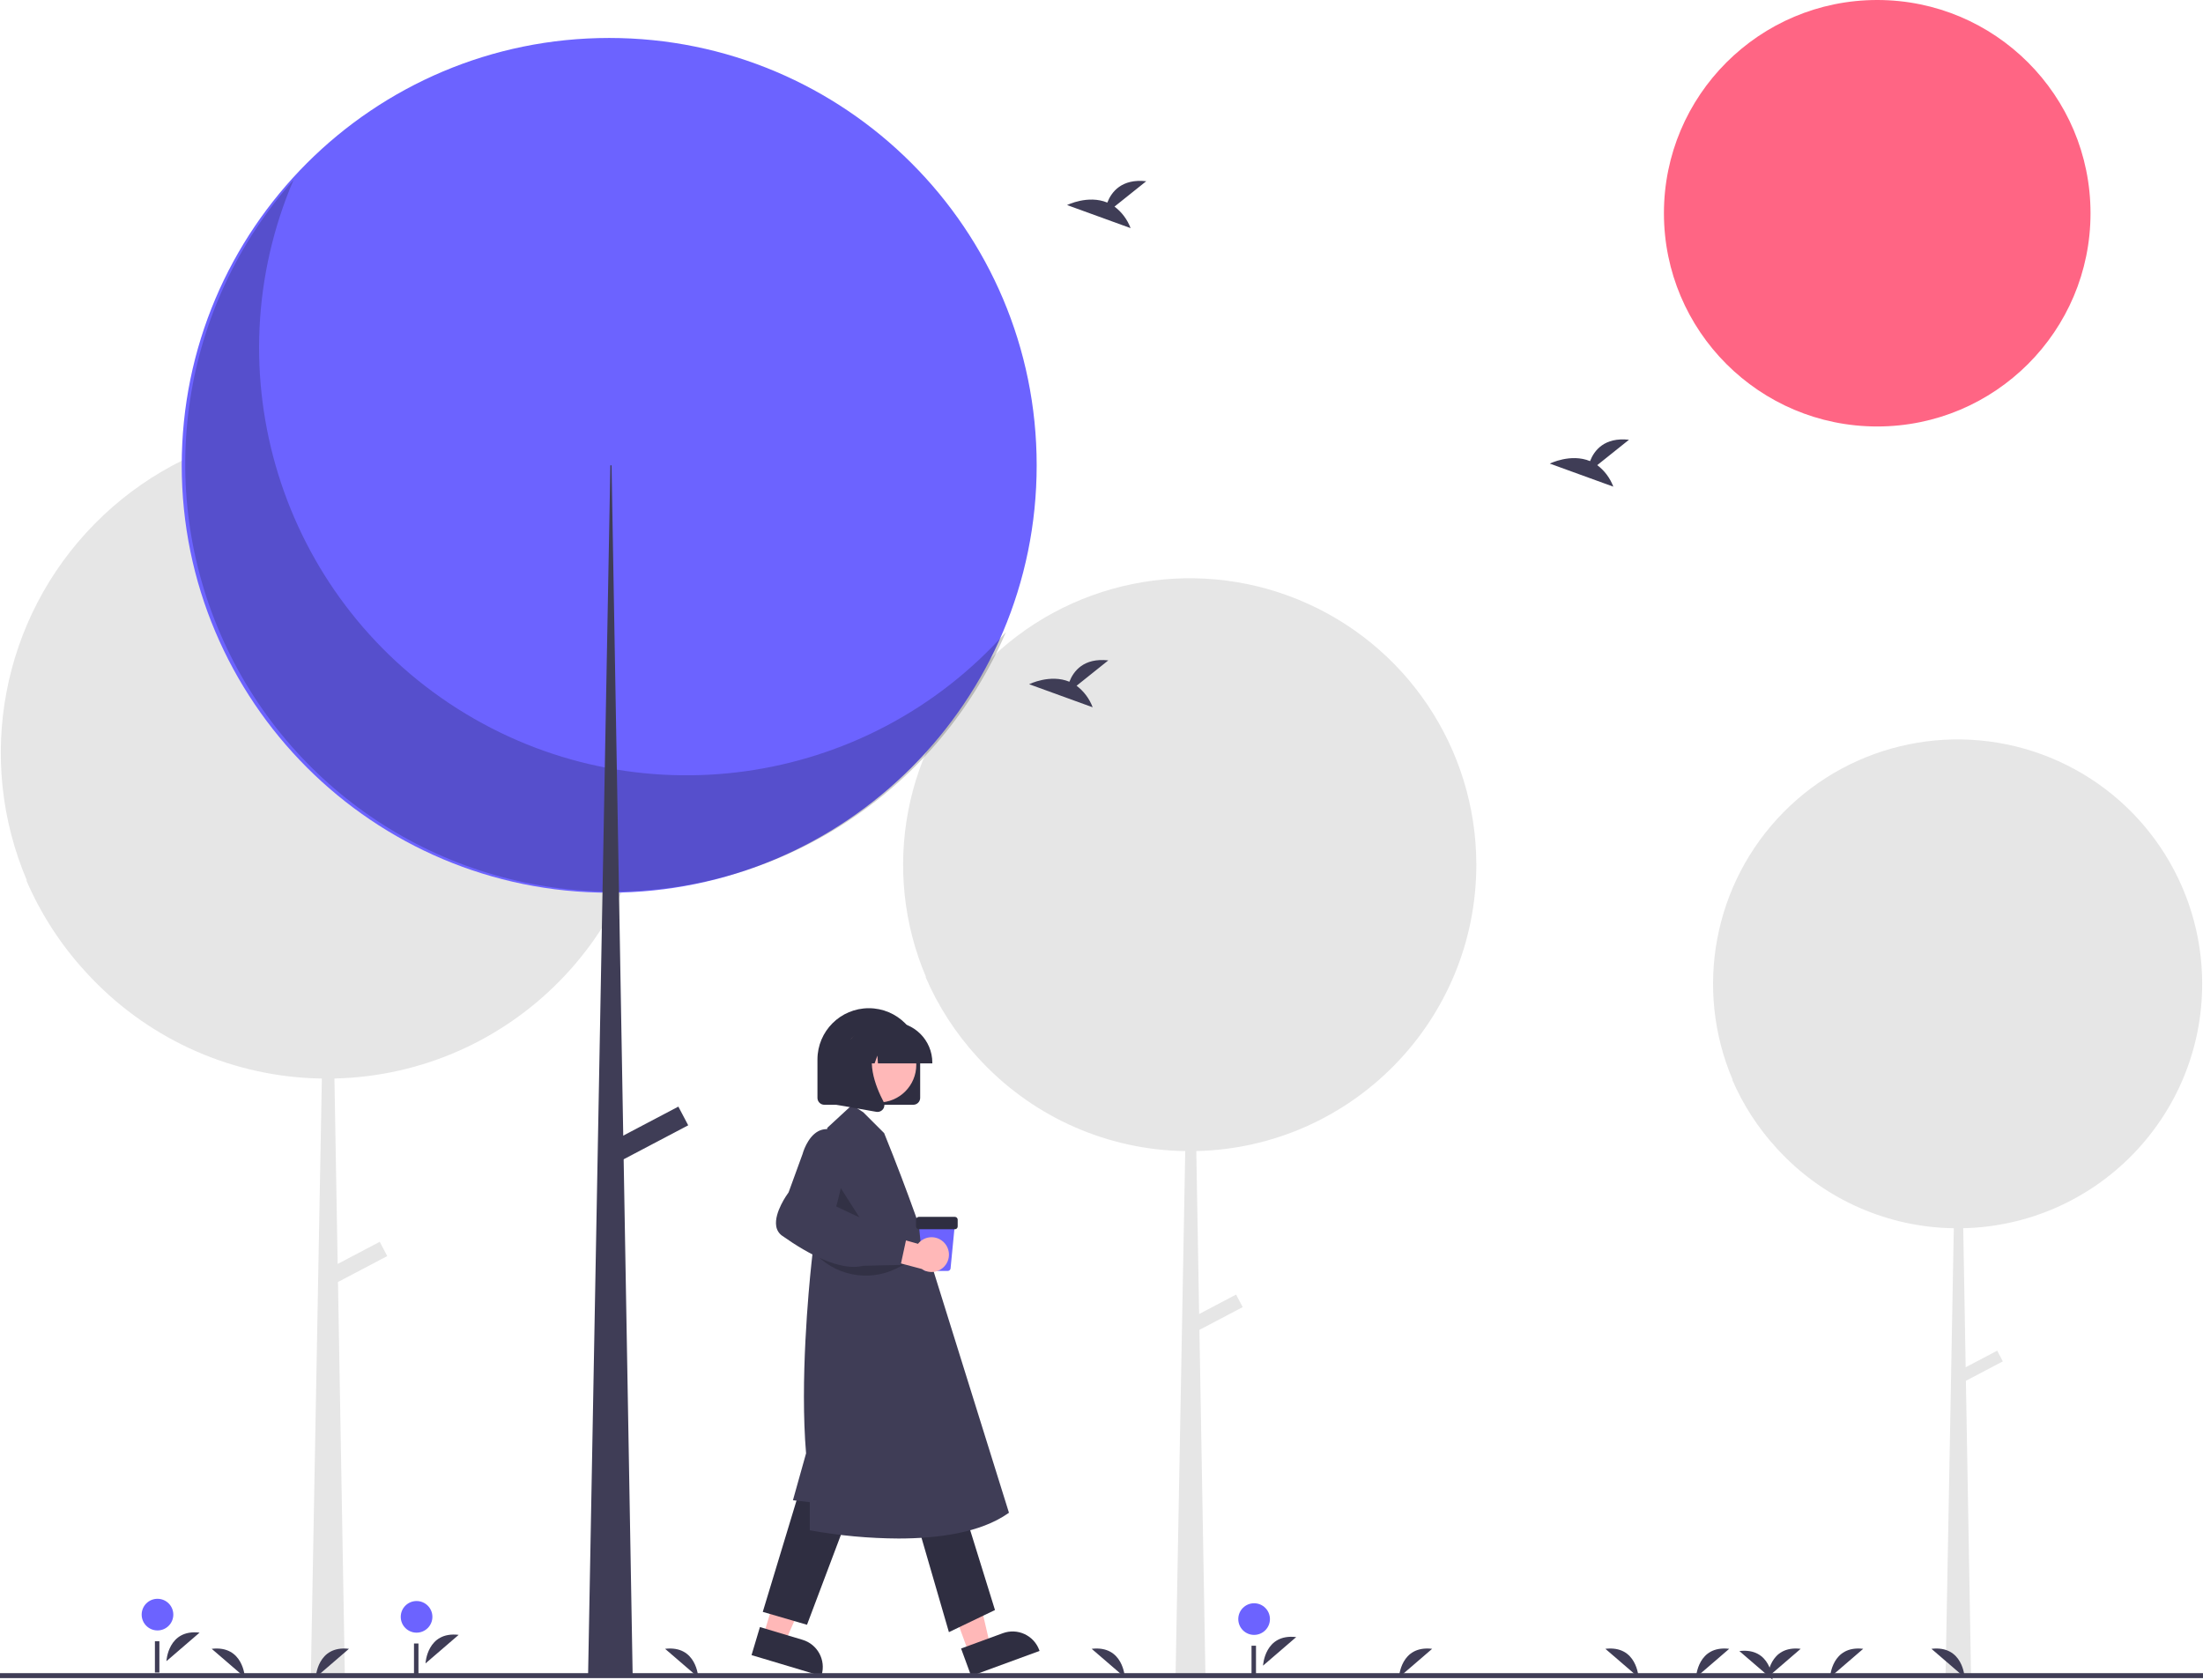
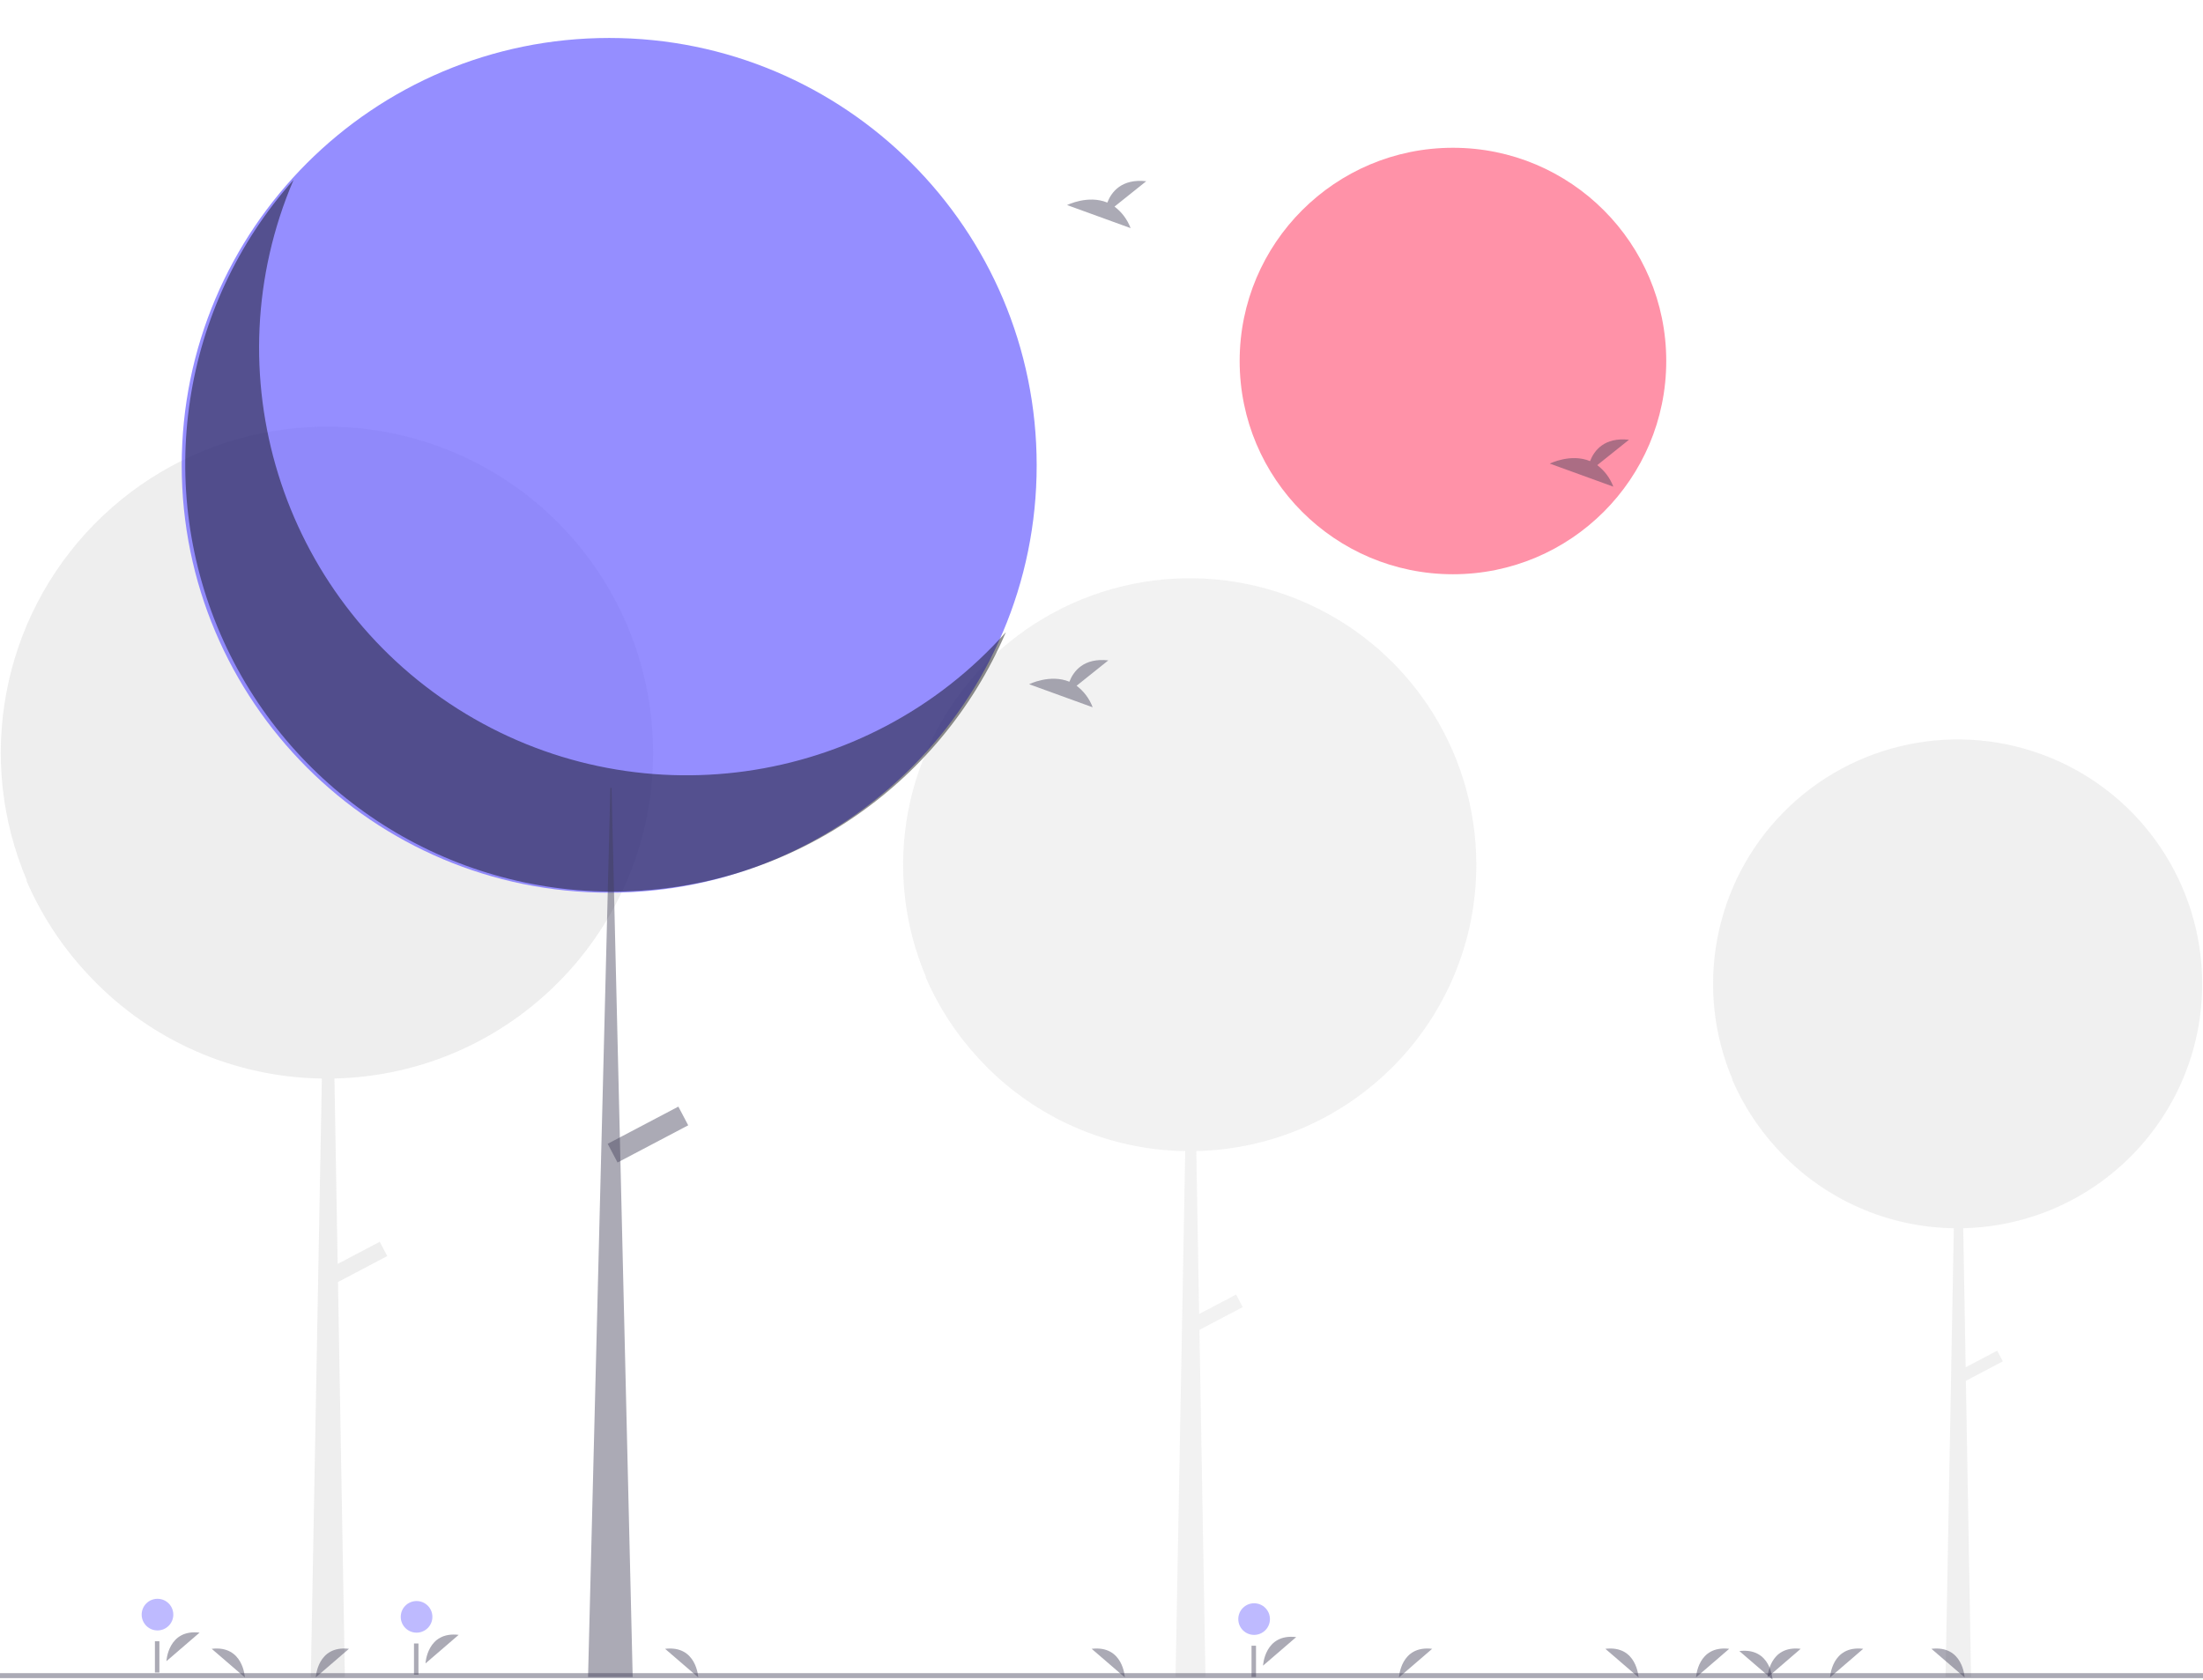
- <svg xmlns="http://www.w3.org/2000/svg" id="afcd27bc-9e58-484b-acf0-96ac0ca03cce" data-name="Layer 1" width="888" height="677.207" viewBox="0 0 888 677.207">
-   <polygon points="307.693 659.535 316.417 662.148 330.648 629.74 317.772 625.884 307.693 659.535" fill="#ffb8b8" />
-   <path d="M462.32,767.416l17.182,5.146.001 0a11.431,11.431,0,0,1,7.669,14.229l-.107.356-28.131-8.426Z" transform="translate(-156 -111.3965)" fill="#2f2e41" />
-   <polygon points="390.602 666.663 399.153 663.528 391.13 629.055 378.51 633.682 390.602 666.663" fill="#ffb8b8" />
-   <path d="M543.398,776.067l16.839-6.174.001-0a11.431,11.431,0,0,1,14.666,6.797l.128.349L547.46,787.148Z" transform="translate(-156 -111.3965)" fill="#2f2e41" />
-   <polygon points="322.321 600.868 307.464 649.897 325.292 655.097 342.378 609.782 322.321 600.868" fill="#2f2e41" />
-   <polygon points="369.121 612.011 382.493 658.068 401.064 649.154 387.693 606.068 369.121 612.011" fill="#2f2e41" />
-   <path d="M518.162,731.714a203.98,203.98,0,0,1-35.458-3.27l-.298-.06v-11.33l-6.79-.754,5.3-18.928c-2.47-29.16,1.04-66.089,2.176-76.719.26-2.493.431-3.891.431-3.891l5.959-50.65,9.97-9.203,4.529,2.948,8.402,8.401c9.766,24.034,17.515,46.661,17.564,48.115l32.751,104.953-.221.156C551.106,729.51,533.77,731.714,518.162,731.714Z" transform="translate(-156 -111.3965)" fill="#3f3d56" />
-   <polygon points="337.708 477.181 335.418 491.475 350.921 497.87 337.708 477.181" opacity="0.2" />
-   <path d="M524.128,556.834H488.284a2.784,2.784,0,0,1-2.781-2.781v-15.45a20.703,20.703,0,0,1,41.406,0v15.45A2.784,2.784,0,0,1,524.128,556.834Z" transform="translate(-156 -111.3965)" fill="#2f2e41" />
-   <circle cx="354.164" cy="429.328" r="15.179" fill="#ffb8b8" />
-   <path d="M531.807,540.148H509.889l-.225-3.147-1.124,3.147h-3.375l-.445-6.237-2.227,6.237h-6.53v-.309a16.395,16.395,0,0,1,16.377-16.377H515.43a16.395,16.395,0,0,1,16.377,16.377Z" transform="translate(-156 -111.3965)" fill="#2f2e41" />
-   <path d="M509.71,559.718a2.841,2.841,0,0,1-.492-.043l-16.049-2.832V530.318h17.667l-.437.51c-6.086,7.097-1.501,18.606,1.774,24.834a2.74,2.74,0,0,1-.218,2.909A2.77,2.77,0,0,1,509.71,559.718Z" transform="translate(-156 -111.3965)" fill="#2f2e41" />
-   <path d="M538.029,623.83h-8.797a1.131,1.131,0,0,1-1.13-1.025l-1.761-18.049h14.579l-1.761,18.049A1.131,1.131,0,0,1,538.029,623.83Z" transform="translate(-156 -111.3965)" fill="#6c63ff" />
-   <path d="M540.896,607.027H526.364a1.137,1.137,0,0,1-1.135-1.135v-2.725a1.137,1.137,0,0,1,1.135-1.135h14.532a1.137,1.137,0,0,1,1.135,1.135v2.725A1.137,1.137,0,0,1,540.896,607.027Z" transform="translate(-156 -111.3965)" fill="#2f2e41" />
-   <path d="M483.892,616.064l0,0a27.881,27.881,0,0,0,33.468,6.765l3.304-1.635Z" transform="translate(-156 -111.3965)" opacity="0.2" />
-   <path d="M536.711,612.569a6.966,6.966,0,0,0-10.676.322l-15.326-4.302-4.886,8.676,21.728,5.772a7.004,7.004,0,0,0,9.16-10.467Z" transform="translate(-156 -111.3965)" fill="#ffb8b8" />
-   <path d="M500.139,622.197c-7.286.001-17.145-4.271-28.849-12.546a5.731,5.731,0,0,1-2.413-3.928c-.863-5.469,4.471-12.863,4.995-13.572l5.608-15.401c.065-.25,1.872-6.914,6.409-9.284a7.438,7.438,0,0,1,6.214-.265c8.642,3.147,1.894,27.448.968,30.635l11.45,5.389,7.271,4.635,9.958,1.042-2.704,12.512-15.123.34A15.434,15.434,0,0,1,500.139,622.197Z" transform="translate(-156 -111.3965)" fill="#3f3d56" />
-   <path d="M1043.675,508.056A98.58,98.58,0,1,0,854.454,546.865c-.096-.107-.196-.211-.292-.319a98.666,98.666,0,0,0,17.954,27.783c.022.025.045.049.068.073.606.66,1.215,1.317,1.838,1.96a98.28,98.28,0,0,0,69.529,30.254l-3.331,180.929h10.291l-2.083-119.415,14.887-7.838-2.271-4.314-12.711,6.692-.978-56.064A98.578,98.578,0,0,0,1043.675,508.056Z" transform="translate(-156 -111.3965)" fill="#e6e6e6" />
-   <path d="M751.087,460.008a115.526,115.526,0,1,0-221.75,45.481c-.113-.126-.23-.248-.342-.374a115.628,115.628,0,0,0,21.041,32.559c.026.029.053.057.08.086.71.773,1.423,1.543,2.154,2.297a115.176,115.176,0,0,0,81.482,35.454l-3.904,212.033h12.06l-2.441-139.944,17.446-9.185-2.661-5.055-14.896,7.842-1.146-65.702A115.525,115.525,0,0,0,751.087,460.008Z" transform="translate(-156 -111.3965)" fill="#e6e6e6" />
-   <path d="M419.259,414.815A131.467,131.467,0,1,0,166.912,466.571c-.129-.143-.261-.282-.389-.426a131.582,131.582,0,0,0,23.944,37.051c.03.033.061.065.091.098.808.88,1.62,1.756,2.451,2.614a131.068,131.068,0,0,0,92.725,40.346L281.291,787.545h13.725L292.238,628.291,312.091,617.839l-3.029-5.753-16.952,8.925-1.304-74.767A131.465,131.465,0,0,0,419.259,414.815Z" transform="translate(-156 -111.3965)" fill="#e6e6e6" />
-   <circle cx="756.685" cy="85.976" r="85.976" fill="#ff6584" />
-   <circle cx="245.559" cy="187.616" r="172.312" fill="#6c63ff" />
-   <path d="M274.329,183.922A172.325,172.325,0,0,0,561.452,366.292,172.327,172.327,0,1,1,274.329,183.922Z" transform="translate(-156 -111.3965)" opacity="0.2" style="isolation:isolate" />
-   <polygon points="246.032 187.616 246.506 187.616 255.027 676.148 237.038 676.148 246.032 187.616" fill="#3f3d56" />
-   <rect x="401.085" y="564.581" width="32.19" height="8.521" transform="translate(-372.9656 148.4482) rotate(-27.76587)" fill="#3f3d56" />
-   <path d="M665.115,782.975s.622-13.027,13.366-11.513" transform="translate(-156 -111.3965)" fill="#3f3d56" />
-   <circle cx="505.514" cy="652.803" r="6.379" fill="#6c63ff" />
-   <rect x="504.476" y="663.545" width="1.801" height="12.604" fill="#3f3d56" />
-   <path d="M223.083,781.174s.622-13.027,13.366-11.513" transform="translate(-156 -111.3965)" fill="#3f3d56" />
-   <circle cx="63.482" cy="651.003" r="6.379" fill="#6c63ff" />
-   <rect x="62.444" y="661.744" width="1.801" height="12.604" fill="#3f3d56" />
-   <path d="M327.514,782.075s.622-13.027,13.366-11.513" transform="translate(-156 -111.3965)" fill="#3f3d56" />
-   <circle cx="167.913" cy="651.903" r="6.379" fill="#6c63ff" />
-   <rect x="166.875" y="662.644" width="1.801" height="12.604" fill="#3f3d56" />
-   <path d="M605.243,194.695l12.795-10.233c-9.94-1.097-14.024,4.324-15.695,8.615-7.765-3.224-16.219,1.001-16.219,1.001l25.6,9.294A19.372,19.372,0,0,0,605.243,194.695Z" transform="translate(-156 -111.3965)" fill="#3f3d56" />
-   <path d="M799.827,298.936l12.795-10.233c-9.94-1.097-14.024,4.324-15.695,8.615-7.765-3.224-16.219,1.001-16.219,1.001l25.6,9.294A19.372,19.372,0,0,0,799.827,298.936Z" transform="translate(-156 -111.3965)" fill="#3f3d56" />
-   <path d="M589.955,387.889l12.795-10.233c-9.94-1.097-14.024,4.324-15.695,8.615-7.765-3.224-16.219,1.001-16.219,1.001l25.6,9.294A19.372,19.372,0,0,0,589.955,387.889Z" transform="translate(-156 -111.3965)" fill="#3f3d56" />
-   <path d="M839.655,787.703s.622-13.027,13.366-11.513" transform="translate(-156 -111.3965)" fill="#3f3d56" />
-   <path d="M719.919,787.703s.622-13.027,13.366-11.513" transform="translate(-156 -111.3965)" fill="#3f3d56" />
-   <path d="M283.289,787.703s.622-13.027,13.366-11.513" transform="translate(-156 -111.3965)" fill="#3f3d56" />
-   <path d="M893.671,787.703s.622-13.027,13.366-11.513" transform="translate(-156 -111.3965)" fill="#3f3d56" />
-   <path d="M868.464,787.703s.622-13.027,13.366-11.513" transform="translate(-156 -111.3965)" fill="#3f3d56" />
-   <path d="M816.465,787.703s-.622-13.027-13.366-11.513" transform="translate(-156 -111.3965)" fill="#3f3d56" />
-   <path d="M609.403,787.703s-.622-13.027-13.366-11.513" transform="translate(-156 -111.3965)" fill="#3f3d56" />
-   <path d="M437.452,787.703s-.622-13.027-13.366-11.513" transform="translate(-156 -111.3965)" fill="#3f3d56" />
-   <path d="M254.697,787.703s-.622-13.027-13.366-11.513" transform="translate(-156 -111.3965)" fill="#3f3d56" />
-   <path d="M947.904,787.703s-.622-13.027-13.366-11.513" transform="translate(-156 -111.3965)" fill="#3f3d56" />
-   <path d="M870.481,788.604s-.622-13.027-13.366-11.513" transform="translate(-156 -111.3965)" fill="#3f3d56" />
-   <rect y="674.604" width="888" height="2" fill="#3f3d56" />
+ <svg xmlns="http://www.w3.org/2000/svg" version="1.1" viewBox="0 0 888 677.207" height="677.207" width="888" data-name="Layer 1" id="afcd27bc-9e58-484b-acf0-96ac0ca03cce">
+   <defs id="defs103" />
+   <path style="opacity:0.587" id="path36" fill="#e6e6e6" transform="translate(-156 -111.3965)" d="M1043.675,508.056A98.58,98.58,0,1,0,854.454,546.865c-.096-.107-.196-.211-.292-.319a98.666,98.666,0,0,0,17.954,27.783c.022.025.045.049.068.073.606.66,1.215,1.317,1.838,1.96a98.28,98.28,0,0,0,69.529,30.254l-3.331,180.929h10.291l-2.083-119.415,14.887-7.838-2.271-4.314-12.711,6.692-.978-56.064A98.578,98.578,0,0,0,1043.675,508.056Z" />
+   <path style="opacity:0.526" id="path38" fill="#e6e6e6" transform="translate(-156 -111.3965)" d="M751.087,460.008a115.526,115.526,0,1,0-221.75,45.481c-.113-.126-.23-.248-.342-.374a115.628,115.628,0,0,0,21.041,32.559c.026.029.053.057.08.086.71.773,1.423,1.543,2.154,2.297a115.176,115.176,0,0,0,81.482,35.454l-3.904,212.033h12.06l-2.441-139.944,17.446-9.185-2.661-5.055-14.896,7.842-1.146-65.702A115.525,115.525,0,0,0,751.087,460.008Z" />
+   <path style="opacity:0.685" id="path40" fill="#e6e6e6" transform="translate(-156 -111.3965)" d="M419.259,414.815A131.467,131.467,0,1,0,166.912,466.571c-.129-.143-.261-.282-.389-.426a131.582,131.582,0,0,0,23.944,37.051c.03.033.061.065.091.098.808.88,1.62,1.756,2.451,2.614a131.068,131.068,0,0,0,92.725,40.346L281.291,787.545h13.725L292.238,628.291,312.091,617.839l-3.029-5.753-16.952,8.925-1.304-74.767A131.465,131.465,0,0,0,419.259,414.815Z" />
+   <circle style="opacity:0.71" id="circle42" fill="#ff6584" r="85.976" cy="145.557" cx="585.665" />
+   <circle style="opacity:0.722" id="circle44" fill="#6c63ff" r="172.312" cy="187.616" cx="245.559" />
+   <path id="path46" style="isolation:isolate;opacity:0.44" opacity="0.2" transform="translate(-156 -111.3965)" d="M274.329,183.922A172.325,172.325,0,0,0,561.452,366.292,172.327,172.327,0,1,1,274.329,183.922Z" />
+   <polygon transform="matrix(1,0,0,0.7338208,0,179.9766)" style="opacity:0.44" id="polygon48" fill="#3f3d56" points="246.506,187.616 255.027,676.148 237.038,676.148 246.032,187.616 " />
+   <rect style="opacity:0.44" id="rect50" fill="#3f3d56" transform="translate(-372.9656 148.4482) rotate(-27.76587)" height="8.521" width="32.19" y="564.581" x="401.085" />
+   <path style="opacity:0.44" id="path52" fill="#3f3d56" transform="translate(-156 -111.3965)" d="M665.115,782.975s.622-13.027,13.366-11.513" />
+   <circle style="opacity:0.44" id="circle54" fill="#6c63ff" r="6.379" cy="652.803" cx="505.514" />
+   <rect style="opacity:0.44" id="rect56" fill="#3f3d56" height="12.604" width="1.801" y="663.545" x="504.476" />
+   <path style="opacity:0.44" id="path58" fill="#3f3d56" transform="translate(-156 -111.3965)" d="M223.083,781.174s.622-13.027,13.366-11.513" />
+   <circle style="opacity:0.44" id="circle60" fill="#6c63ff" r="6.379" cy="651.003" cx="63.482" />
+   <rect style="opacity:0.44" id="rect62" fill="#3f3d56" height="12.604" width="1.801" y="661.744" x="62.444" />
+   <path style="opacity:0.44" id="path64" fill="#3f3d56" transform="translate(-156 -111.3965)" d="M327.514,782.075s.622-13.027,13.366-11.513" />
+   <circle style="opacity:0.44" id="circle66" fill="#6c63ff" r="6.379" cy="651.903" cx="167.913" />
+   <rect style="opacity:0.44" id="rect68" fill="#3f3d56" height="12.604" width="1.801" y="662.644" x="166.875" />
+   <path style="opacity:0.44" id="path70" fill="#3f3d56" transform="translate(-156 -111.3965)" d="M605.243,194.695l12.795-10.233c-9.94-1.097-14.024,4.324-15.695,8.615-7.765-3.224-16.219,1.001-16.219,1.001l25.6,9.294A19.372,19.372,0,0,0,605.243,194.695Z" />
+   <path style="opacity:0.44" id="path72" fill="#3f3d56" transform="translate(-156 -111.3965)" d="M799.827,298.936l12.795-10.233c-9.94-1.097-14.024,4.324-15.695,8.615-7.765-3.224-16.219,1.001-16.219,1.001l25.6,9.294A19.372,19.372,0,0,0,799.827,298.936Z" />
+   <path style="opacity:0.44" id="path74" fill="#3f3d56" transform="translate(-156 -111.3965)" d="M589.955,387.889l12.795-10.233c-9.94-1.097-14.024,4.324-15.695,8.615-7.765-3.224-16.219,1.001-16.219,1.001l25.6,9.294A19.372,19.372,0,0,0,589.955,387.889Z" />
+   <path style="opacity:0.44" id="path76" fill="#3f3d56" transform="translate(-156 -111.3965)" d="M839.655,787.703s.622-13.027,13.366-11.513" />
+   <path style="opacity:0.44" id="path78" fill="#3f3d56" transform="translate(-156 -111.3965)" d="M719.919,787.703s.622-13.027,13.366-11.513" />
+   <path style="opacity:0.44" id="path80" fill="#3f3d56" transform="translate(-156 -111.3965)" d="M283.289,787.703s.622-13.027,13.366-11.513" />
+   <path style="opacity:0.44" id="path82" fill="#3f3d56" transform="translate(-156 -111.3965)" d="M893.671,787.703s.622-13.027,13.366-11.513" />
+   <path style="opacity:0.44" id="path84" fill="#3f3d56" transform="translate(-156 -111.3965)" d="M868.464,787.703s.622-13.027,13.366-11.513" />
+   <path style="opacity:0.44" id="path86" fill="#3f3d56" transform="translate(-156 -111.3965)" d="M816.465,787.703s-.622-13.027-13.366-11.513" />
+   <path style="opacity:0.44" id="path88" fill="#3f3d56" transform="translate(-156 -111.3965)" d="M609.403,787.703s-.622-13.027-13.366-11.513" />
+   <path style="opacity:0.44" id="path90" fill="#3f3d56" transform="translate(-156 -111.3965)" d="M437.452,787.703s-.622-13.027-13.366-11.513" />
+   <path style="opacity:0.44" id="path92" fill="#3f3d56" transform="translate(-156 -111.3965)" d="M254.697,787.703s-.622-13.027-13.366-11.513" />
+   <path style="opacity:0.44" id="path94" fill="#3f3d56" transform="translate(-156 -111.3965)" d="M947.904,787.703s-.622-13.027-13.366-11.513" />
+   <path style="opacity:0.44" id="path96" fill="#3f3d56" transform="translate(-156 -111.3965)" d="M870.481,788.604s-.622-13.027-13.366-11.513" />
+   <rect style="opacity:0.44" id="rect98" fill="#3f3d56" height="2" width="888" y="674.604" />
</svg>
